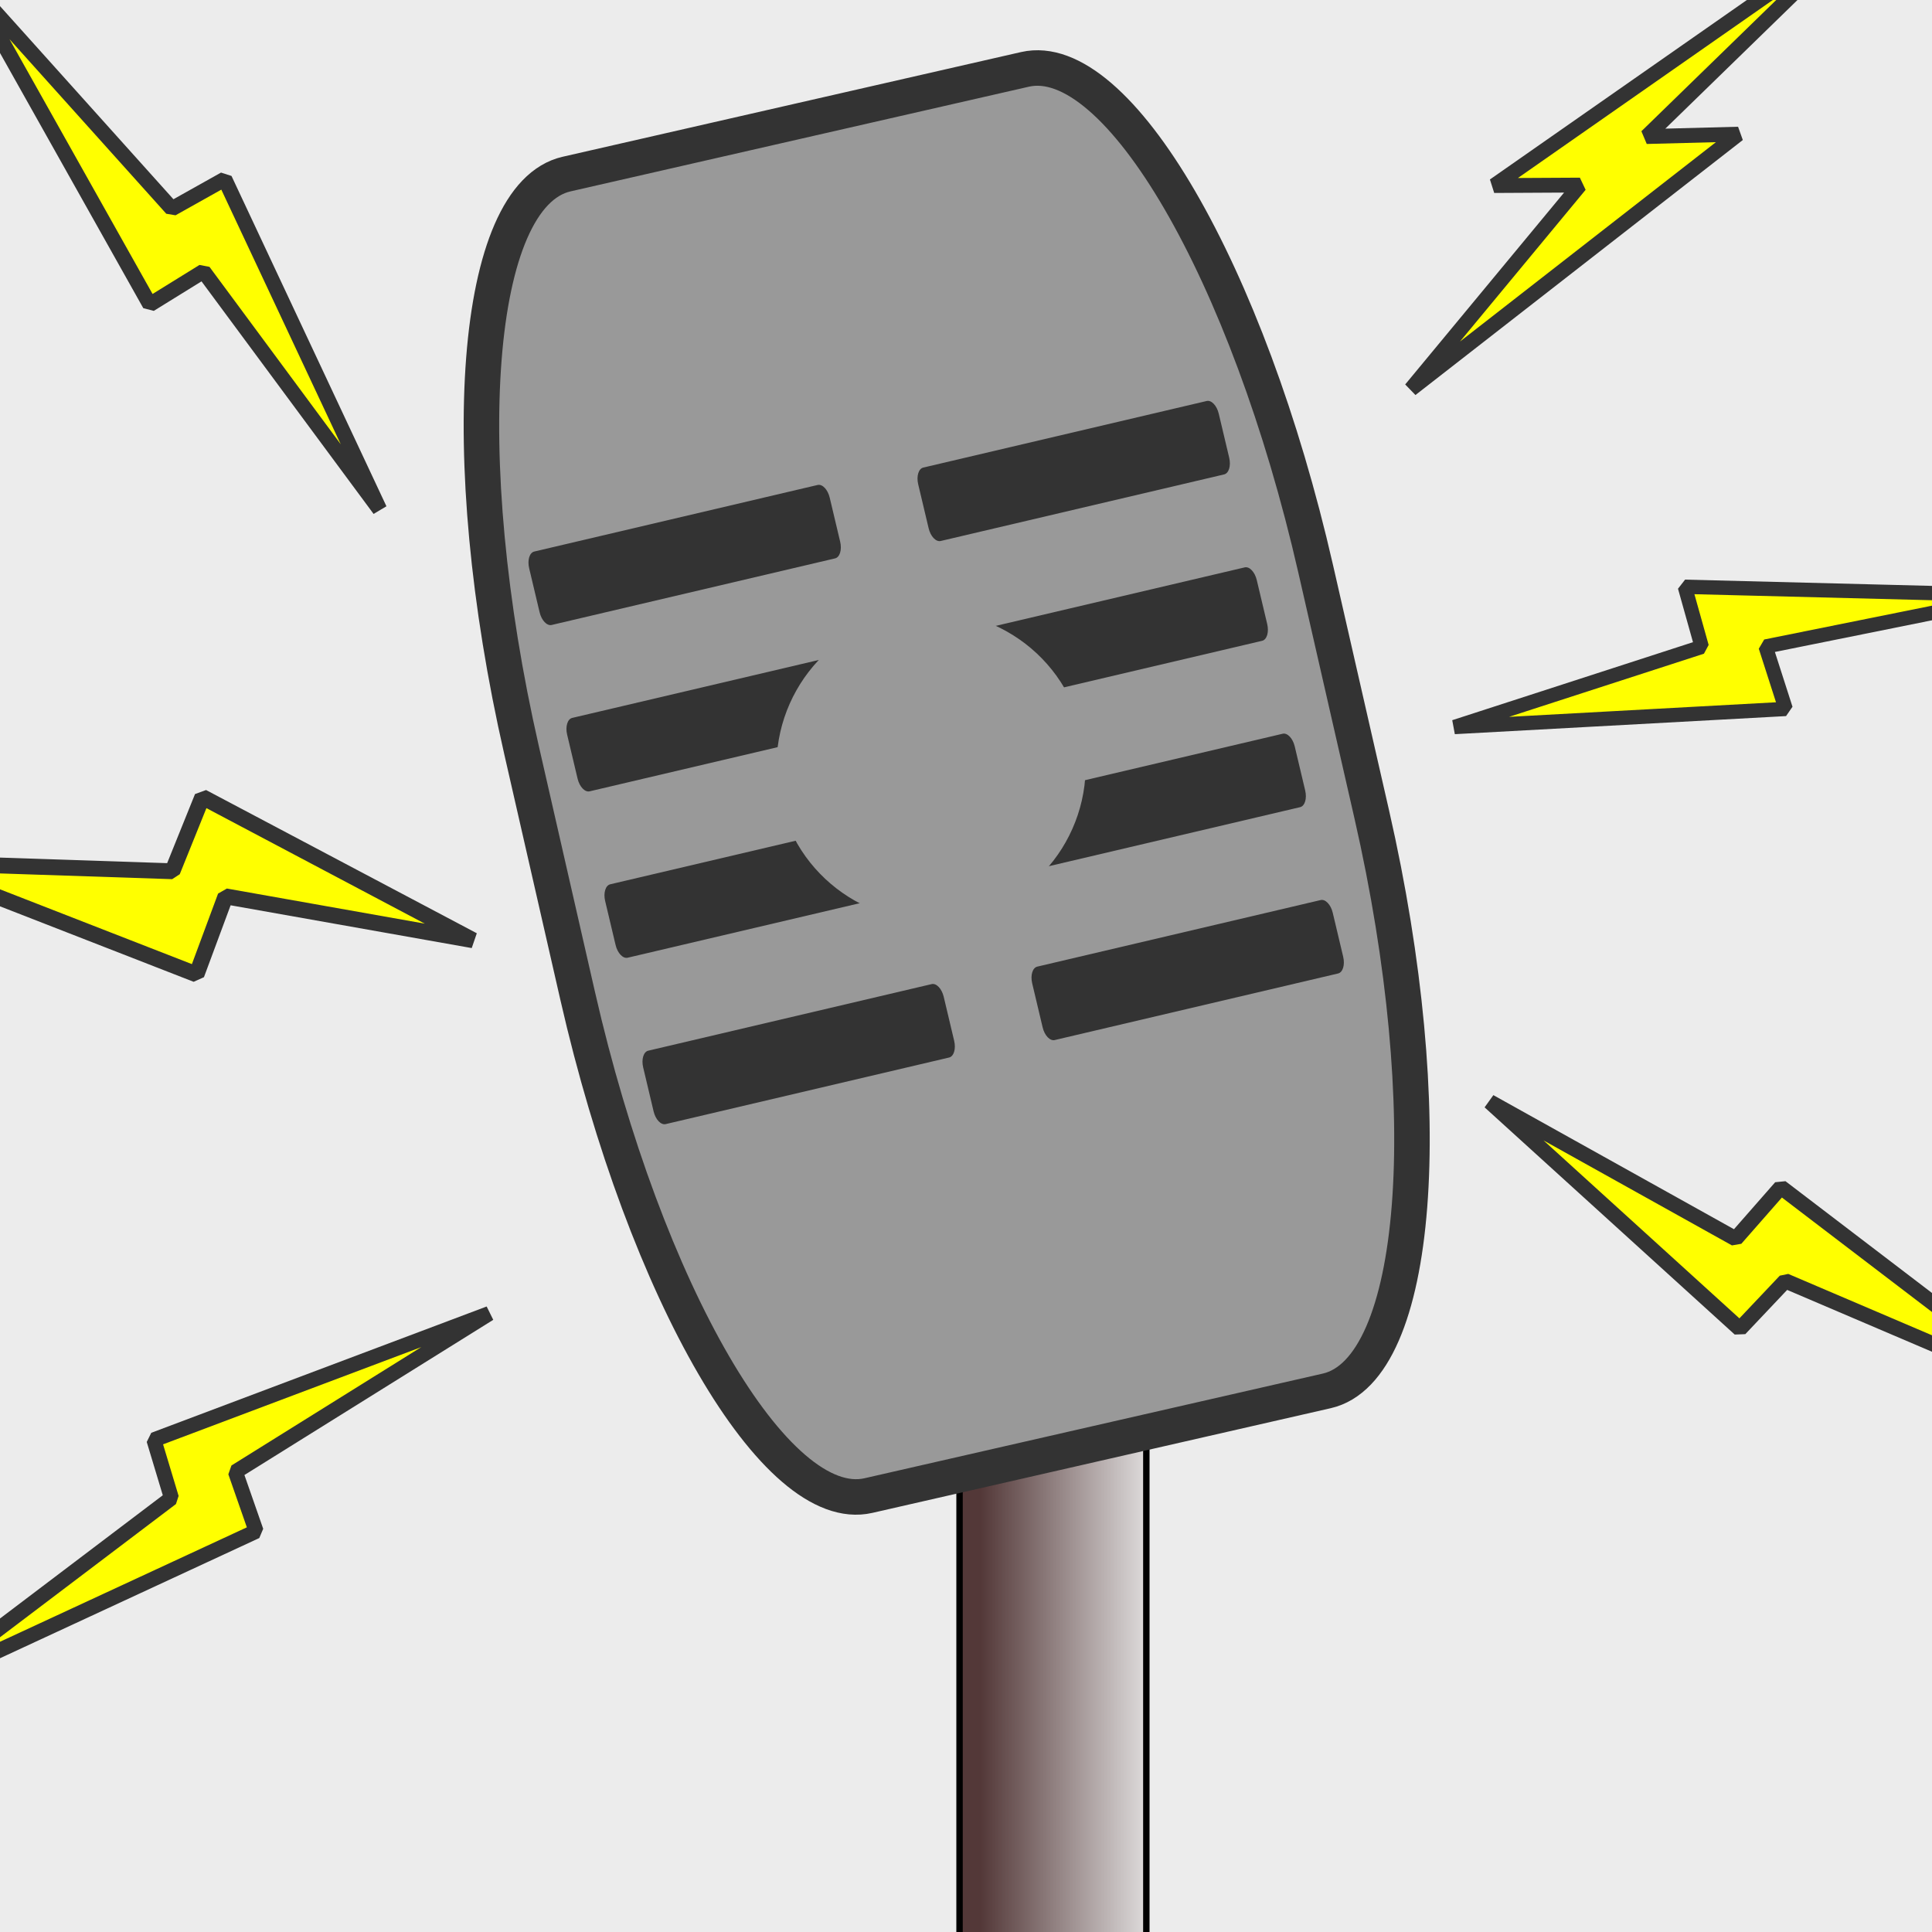
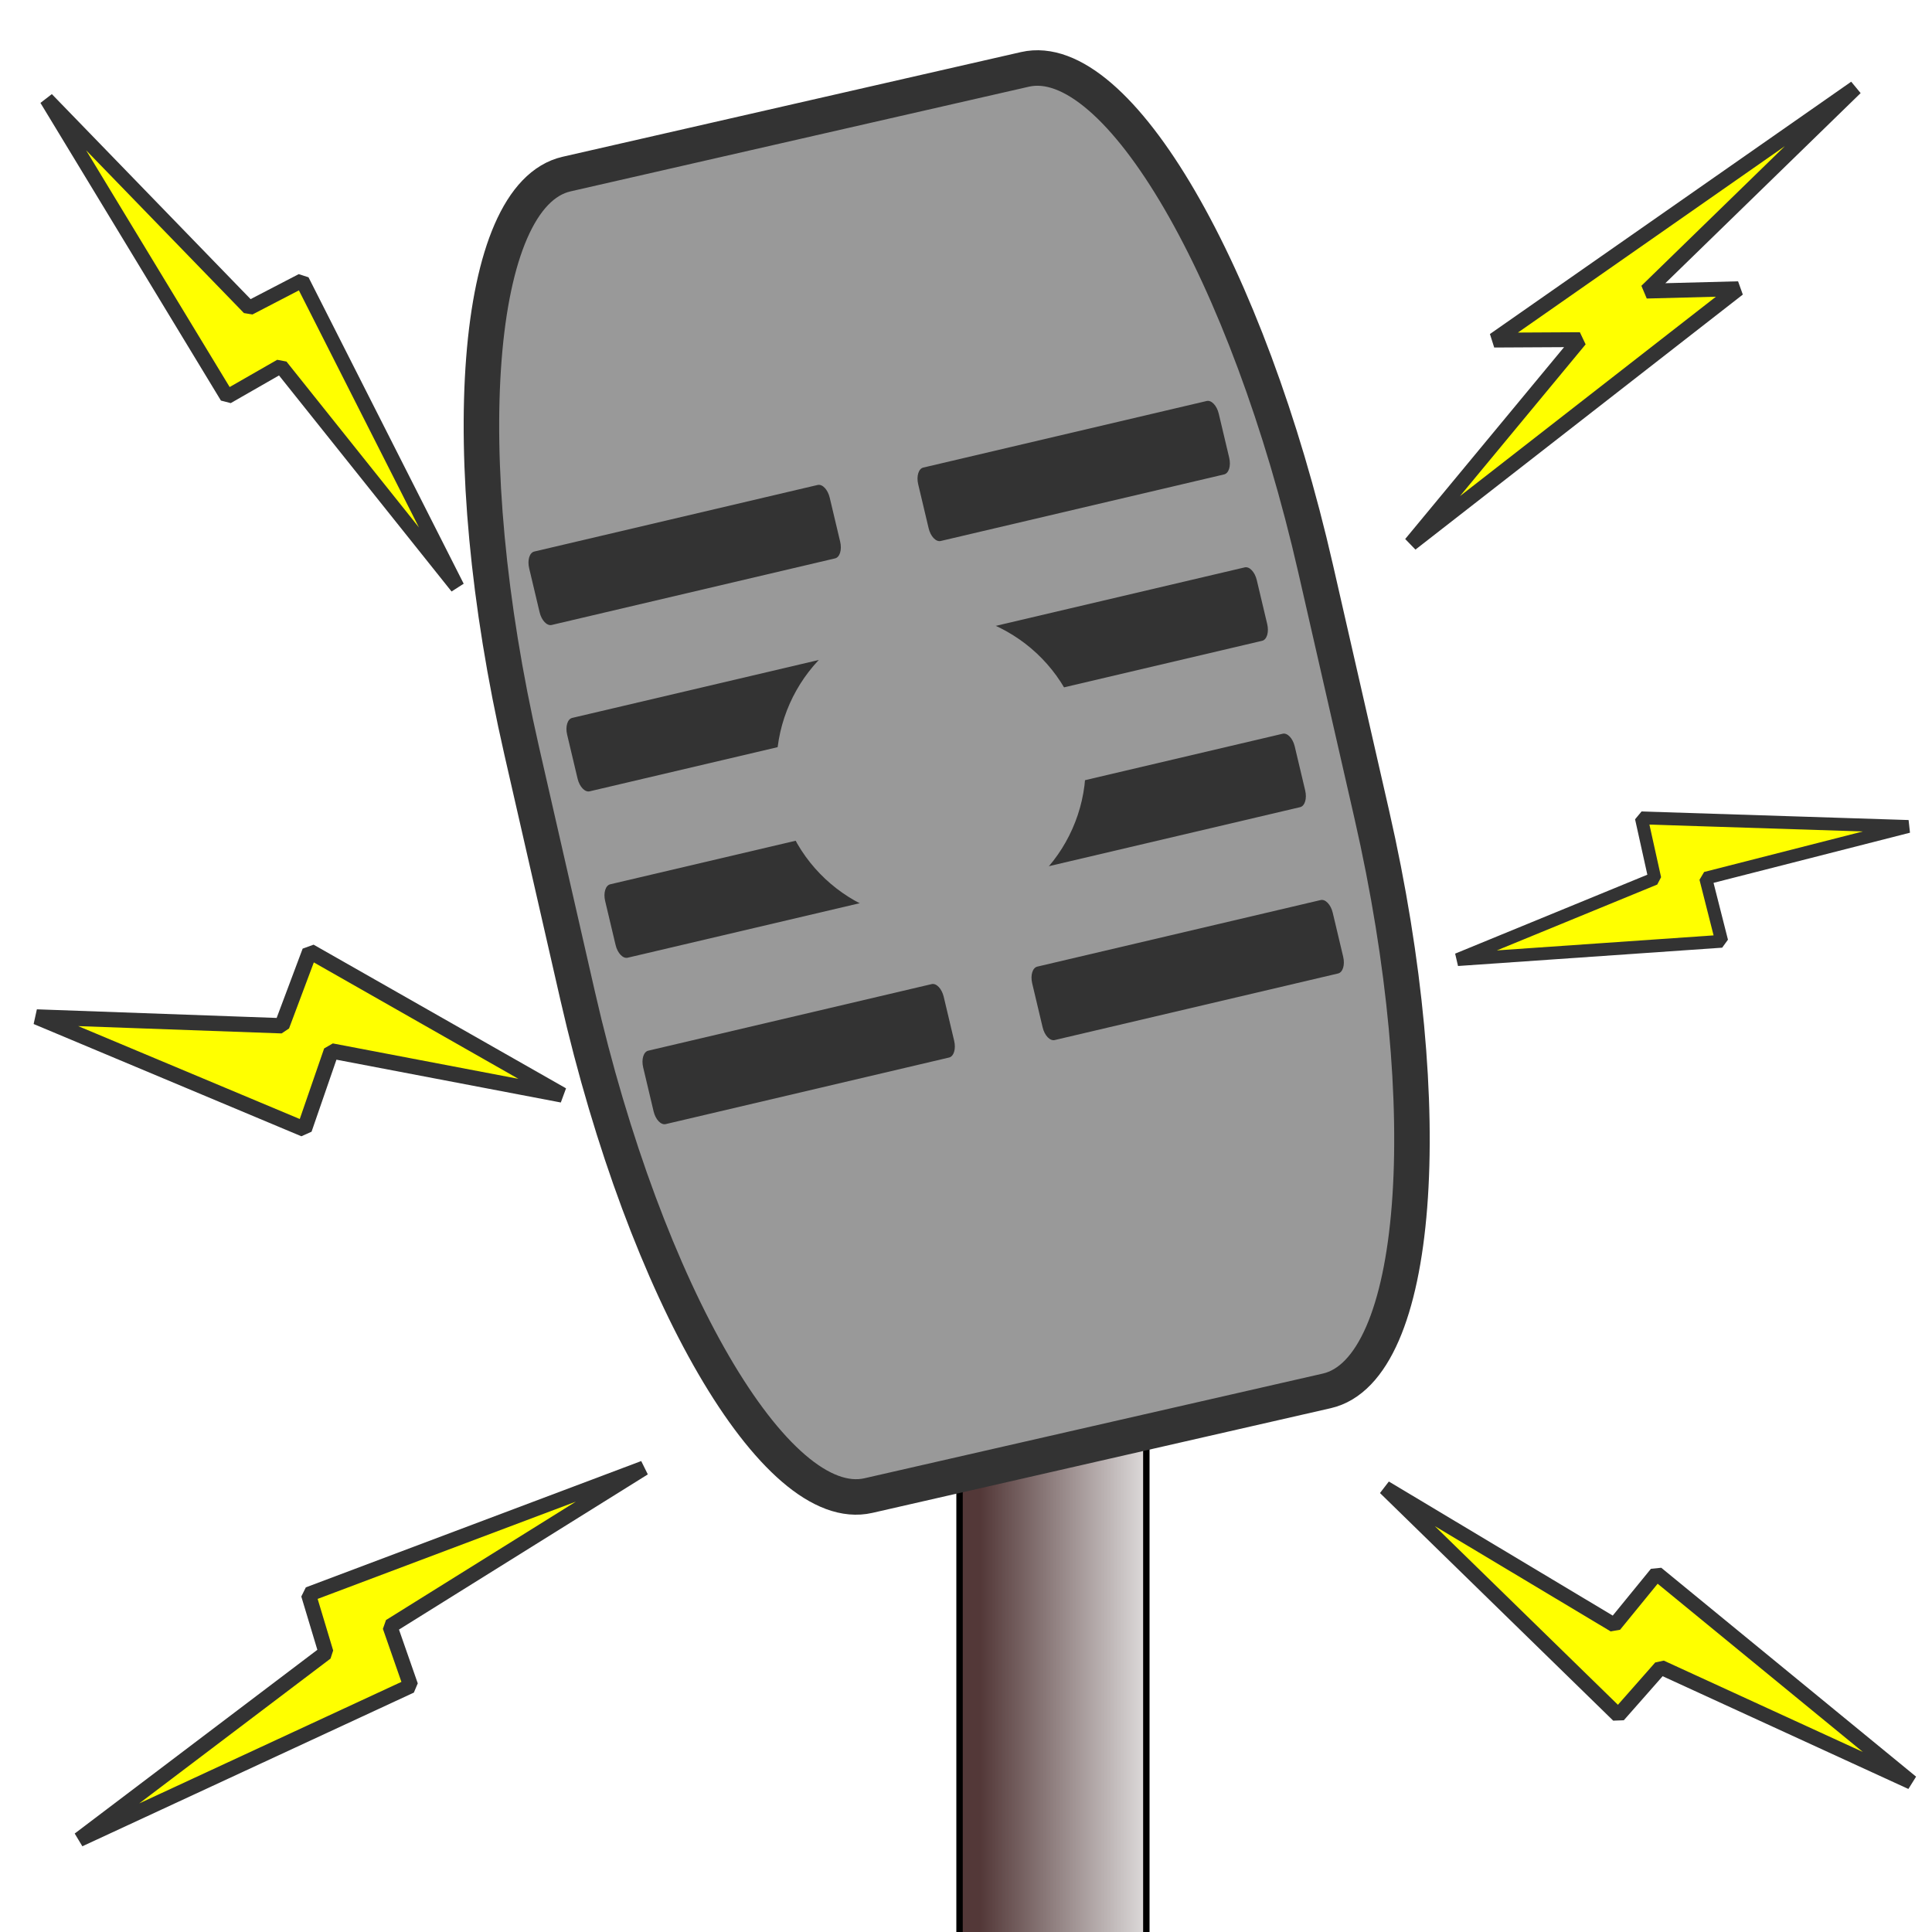
<svg xmlns="http://www.w3.org/2000/svg" xmlns:xlink="http://www.w3.org/1999/xlink" width="50" height="50" id="svg3016" version="1.1">
  <defs id="defs3018">
    <linearGradient xlink:href="#linearGradient3105" id="linearGradient3111" x1="92" y1="1033.362" x2="111" y2="1033.362" gradientUnits="userSpaceOnUse" gradientTransform="translate(-2,0)" />
    <linearGradient id="linearGradient3105">
      <stop style="stop-color:#533838;stop-opacity:1;" offset="0" id="stop3107" />
      <stop style="stop-color:#ececec;stop-opacity:1;" offset="1" id="stop3109" />
    </linearGradient>
    <linearGradient y2="1033.362" x2="111" y1="1033.362" x1="92" gradientTransform="matrix(0.2497452,0,0,0.267143,119.4004,802.3074)" gradientUnits="userSpaceOnUse" id="linearGradient4020" xlink:href="#linearGradient3105" />
    <linearGradient y2="1033.362" x2="111" y1="1033.362" x1="92" gradientTransform="matrix(0.2497452,0,0,0.267143,119.4004,802.3074)" gradientUnits="userSpaceOnUse" id="linearGradient4020-9" xlink:href="#linearGradient3105-3" />
    <linearGradient id="linearGradient3105-3">
      <stop style="stop-color:#533838;stop-opacity:1;" offset="0" id="stop3107-2" />
      <stop style="stop-color:#ececec;stop-opacity:1;" offset="1" id="stop3109-1" />
    </linearGradient>
    <linearGradient y2="1033.362" x2="111" y1="1033.362" x1="92" gradientTransform="matrix(0.2497452,0,0,0.267143,2.40034,776.2931)" gradientUnits="userSpaceOnUse" id="linearGradient4054" xlink:href="#linearGradient3105-3" />
  </defs>
  <g id="layer1" transform="translate(0,-1002.362)">
-     <rect style="fill:#ececec;stroke:none" id="rect6652-9" width="60" height="60" x="-4.25" y="997.612" rx="0.245" ry="0.488" />
+     <rect style="fill:#ececec;stroke:none" id="rect6652-9" width="60" height="60" x="131.493" y="973.516" rx="0.245" ry="0.488" />
    <path style="fill:#ffff00;stroke:#333333;stroke-width:0.248;stroke-linecap:round;stroke-linejoin:bevel;stroke-miterlimit:4;stroke-dashoffset:0" d="m 85.374,1014.938 1.887,-4.675 -0.686,-0.873 3.551,-4.203 -2.204,4.239 0.739,0.873 z" id="path3026" />
-     <path style="fill:#ffff00;stroke:#333333;stroke-width:0.384;stroke-linecap:round;stroke-linejoin:bevel;stroke-miterlimit:4;stroke-dashoffset:0" d="m 36.514,1012.434 4.374,-5.282 -2.219,0.012 9.35,-6.53 -5.406,5.262 2.373,-0.062 z" id="path3026-7" />
-     <path style="fill:#ffff00;stroke:#333333;stroke-width:0.371;stroke-linecap:round;stroke-linejoin:bevel;stroke-miterlimit:4;stroke-dashoffset:0" d="m 37.641,1021.177 6.4,-2.074 -0.436,-1.555 8.665,0.22 -6.576,1.326 0.519,1.615 z" id="path3026-7-4" />
-     <path style="fill:#ffff00;stroke:#333333;stroke-width:0.392;stroke-linecap:round;stroke-linejoin:bevel;stroke-miterlimit:4;stroke-dashoffset:0" d="m 53.161,1038.482 -6.958,-2.971 -1.177,1.244 -6.473,-5.88 6.365,3.547 1.171,-1.335 z" id="path3026-7-4-0" />
+     <path style="fill:#ffff00;stroke:#333333;stroke-width:0.384;stroke-linecap:round;stroke-linejoin:bevel;stroke-miterlimit:4;stroke-dashoffset:0" d="m 36.514,1016.434 4.374,-5.282 -2.219,0.012 9.35,-6.53 -5.406,5.262 2.373,-0.062 z" id="path3026-7" />
+     <path style="fill:#ffff00;stroke:#333333;stroke-width:0.333;stroke-linecap:round;stroke-linejoin:bevel;stroke-miterlimit:4;stroke-dashoffset:0" d="m 37.722,1027.196 5.104,-2.096 -0.348,-1.571 6.911,0.222 -5.245,1.339 0.414,1.632 z" id="path3026-7-4" />
+     <path style="fill:#ffff00;stroke:#333333;stroke-width:0.379;stroke-linecap:round;stroke-linejoin:bevel;stroke-miterlimit:4;stroke-dashoffset:0" d="m 49.468,1048.488 -6.488,-2.977 -1.098,1.246 -6.036,-5.891 5.935,3.554 1.092,-1.338 z" id="path3026-7-4-0" />
    <rect style="fill:#333333;stroke:none" id="rect2999-51" width="7.99" height="1.953" x="71.995" y="1045.258" rx="0.228" ry="0.391" transform="matrix(0.9999808,-0.00619516,0.00846178,0.9999642,0,0)" />
-     <path style="fill:#ffff00;stroke:#333333;stroke-width:0.389;stroke-linecap:round;stroke-linejoin:bevel;stroke-miterlimit:4;stroke-dashoffset:0" d="m -0.786,1001.936 5.234,5.828 1.367,-0.766 4.01,8.549 -4.56,-6.163 -1.387,0.858 z" id="path3026-7-1" />
-     <path style="fill:#ffff00;stroke:#333333;stroke-width:0.41;stroke-linecap:round;stroke-linejoin:bevel;stroke-miterlimit:4;stroke-dashoffset:0" d="m -2.346,1024.683 6.808,0.227 0.775,-1.921 7.007,3.707 -6.408,-1.137 -0.75,2.021 z" id="path3026-7-1-0" />
-     <path style="fill:#ffff00;stroke:#333333;stroke-width:0.387;stroke-linecap:round;stroke-linejoin:bevel;stroke-miterlimit:4;stroke-dashoffset:0" d="m -1.95,1045.968 6.387,-4.836 -0.454,-1.508 8.68,-3.269 -6.571,4.098 0.537,1.538 z" id="path3026-7-1-0-8" />
+     <path style="fill:#ffff00;stroke:#333333;stroke-width:0.375;stroke-linecap:round;stroke-linejoin:bevel;stroke-miterlimit:4;stroke-dashoffset:0" d="m 1.207,1004.928 5.241,5.406 1.369,-0.711 4.016,7.93 -4.566,-5.717 -1.389,0.796 z" id="path3026-7-1" />
+     <path style="fill:#ffff00;stroke:#333333;stroke-width:0.396;stroke-linecap:round;stroke-linejoin:bevel;stroke-miterlimit:4;stroke-dashoffset:0" d="m 0.947,1028.681 6.348,0.228 0.723,-1.927 6.533,3.718 -5.975,-1.14 -0.7,2.026 z" id="path3026-7-1-0" />
+     <path style="fill:#ffff00;stroke:#333333;stroke-width:0.387;stroke-linecap:round;stroke-linejoin:bevel;stroke-miterlimit:4;stroke-dashoffset:0" d="m 2.05,1049.968 6.387,-4.836 -0.454,-1.508 8.68,-3.269 -6.571,4.098 0.537,1.538 z" id="path3026-7-1-0-8" />
    <rect style="fill:url(#linearGradient4054);fill-opacity:1;stroke:#000000;stroke-width:0.166" id="rect2997-9" width="4.834" height="29.748" x="24.833" y="1035.738" rx="1.029" />
    <g id="g3993" transform="matrix(0.9748949,-0.2226653,0.2226653,0.9748949,-227.9759,27.22846)">
      <rect ry="14.283" rx="4.457" y="1009.072" x="13.96" height="35.081" width="21.081" id="rect3923" style="fill:#999999;stroke:#333333;stroke-width:0.919;stroke-linecap:round;stroke-linejoin:bevel;stroke-miterlimit:4;stroke-dasharray:none;stroke-dashoffset:0" />
      <rect transform="matrix(0.9999808,-0.00619516,0.00846178,0.9999642,0,0)" ry="0.391" rx="0.228" y="1018.488" x="6.579" height="1.953" width="7.99" id="rect2999-51-6" style="fill:#333333;stroke:none" />
      <rect transform="matrix(0.9999808,-0.00619516,0.00846178,0.9999642,0,0)" ry="0.391" rx="0.228" y="1022.904" x="6.541" height="1.953" width="7.99" id="rect2999-51-4" style="fill:#333333;stroke:none" />
      <rect transform="matrix(0.9999808,-0.00619516,0.00846178,0.9999642,0,0)" ry="0.391" rx="0.228" y="1027.321" x="6.504" height="1.953" width="7.99" id="rect2999-51-40" style="fill:#333333;stroke:none" />
      <rect transform="matrix(0.9999808,-0.00619516,0.00846178,0.9999642,0,0)" ry="0.391" rx="0.228" y="1031.738" x="6.467" height="1.953" width="7.99" id="rect2999-51-5" style="fill:#333333;stroke:none" />
      <rect transform="matrix(0.9999808,-0.00619516,0.00846178,0.9999642,0,0)" ry="0.391" rx="0.228" y="1018.675" x="16.877" height="1.953" width="7.99" id="rect2999-51-6-0" style="fill:#333333;stroke:none" />
      <rect transform="matrix(0.9999808,-0.00619516,0.00846178,0.9999642,0,0)" ry="0.391" rx="0.228" y="1023.092" x="16.84" height="1.953" width="7.99" id="rect2999-51-4-6" style="fill:#333333;stroke:none" />
      <rect transform="matrix(0.9999808,-0.00619516,0.00846178,0.9999642,0,0)" ry="0.391" rx="0.228" y="1027.508" x="16.802" height="1.953" width="7.99" id="rect2999-51-40-0" style="fill:#333333;stroke:none" />
      <rect transform="matrix(0.9999808,-0.00619516,0.00846178,0.9999642,0,0)" ry="0.391" rx="0.228" y="1031.923" x="16.765" height="1.953" width="7.99" id="rect2999-51-5-5" style="fill:#333333;stroke:none" />
      <path transform="matrix(0.5614035,0,0,0.5614035,10.09474,987.5859)" d="m 32.25,68.625 c 0,3.935 -3.19,7.125 -7.125,7.125 C 21.19,75.75 18,72.56 18,68.625 18,64.69 21.19,61.5 25.125,61.5 c 3.935,0 7.125,3.19 7.125,7.125 z" id="path3991" style="fill:#999999;stroke:none" />
    </g>
    <rect style="fill:url(#linearGradient4020);fill-opacity:1;stroke:#000000;stroke-width:0.166" id="rect2997" width="4.834" height="29.748" x="141.833" y="1061.752" rx="1.029" />
    <rect style="fill:#ececec;stroke:none" id="rect6652" width="50" height="50" x="77.5" y="1095.362" rx="0.204" ry="0.407" />
  </g>
</svg>
